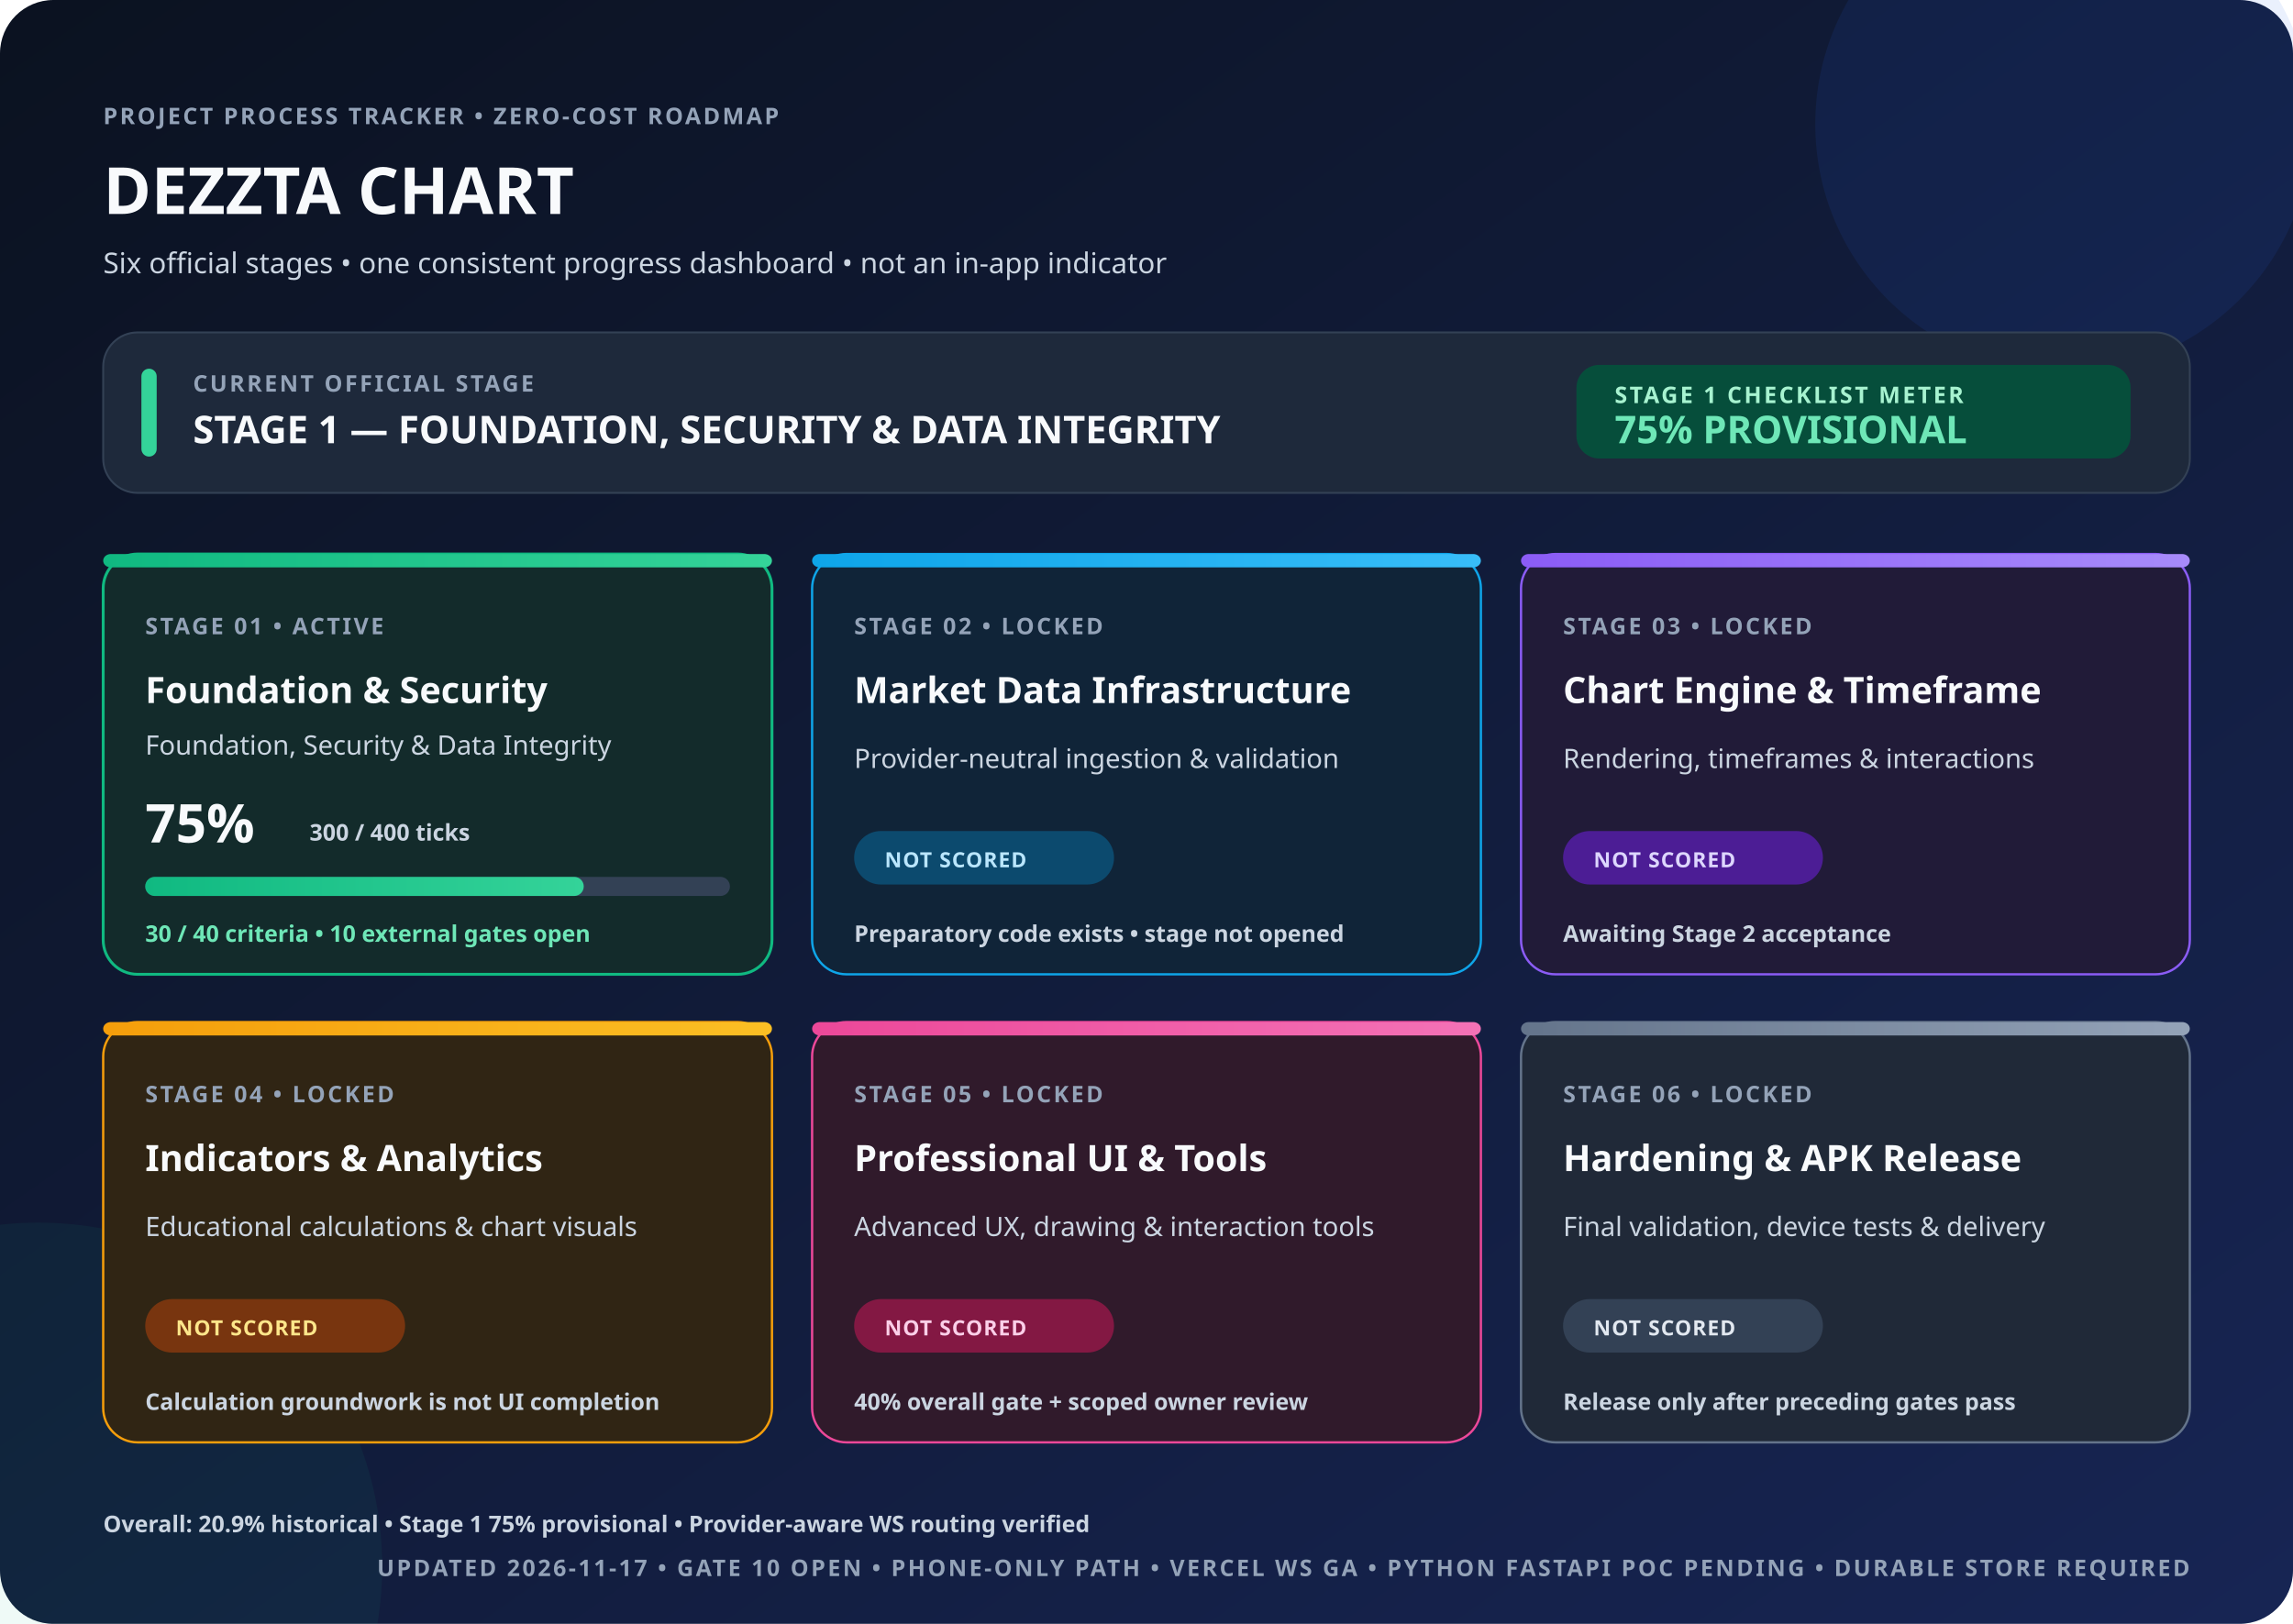
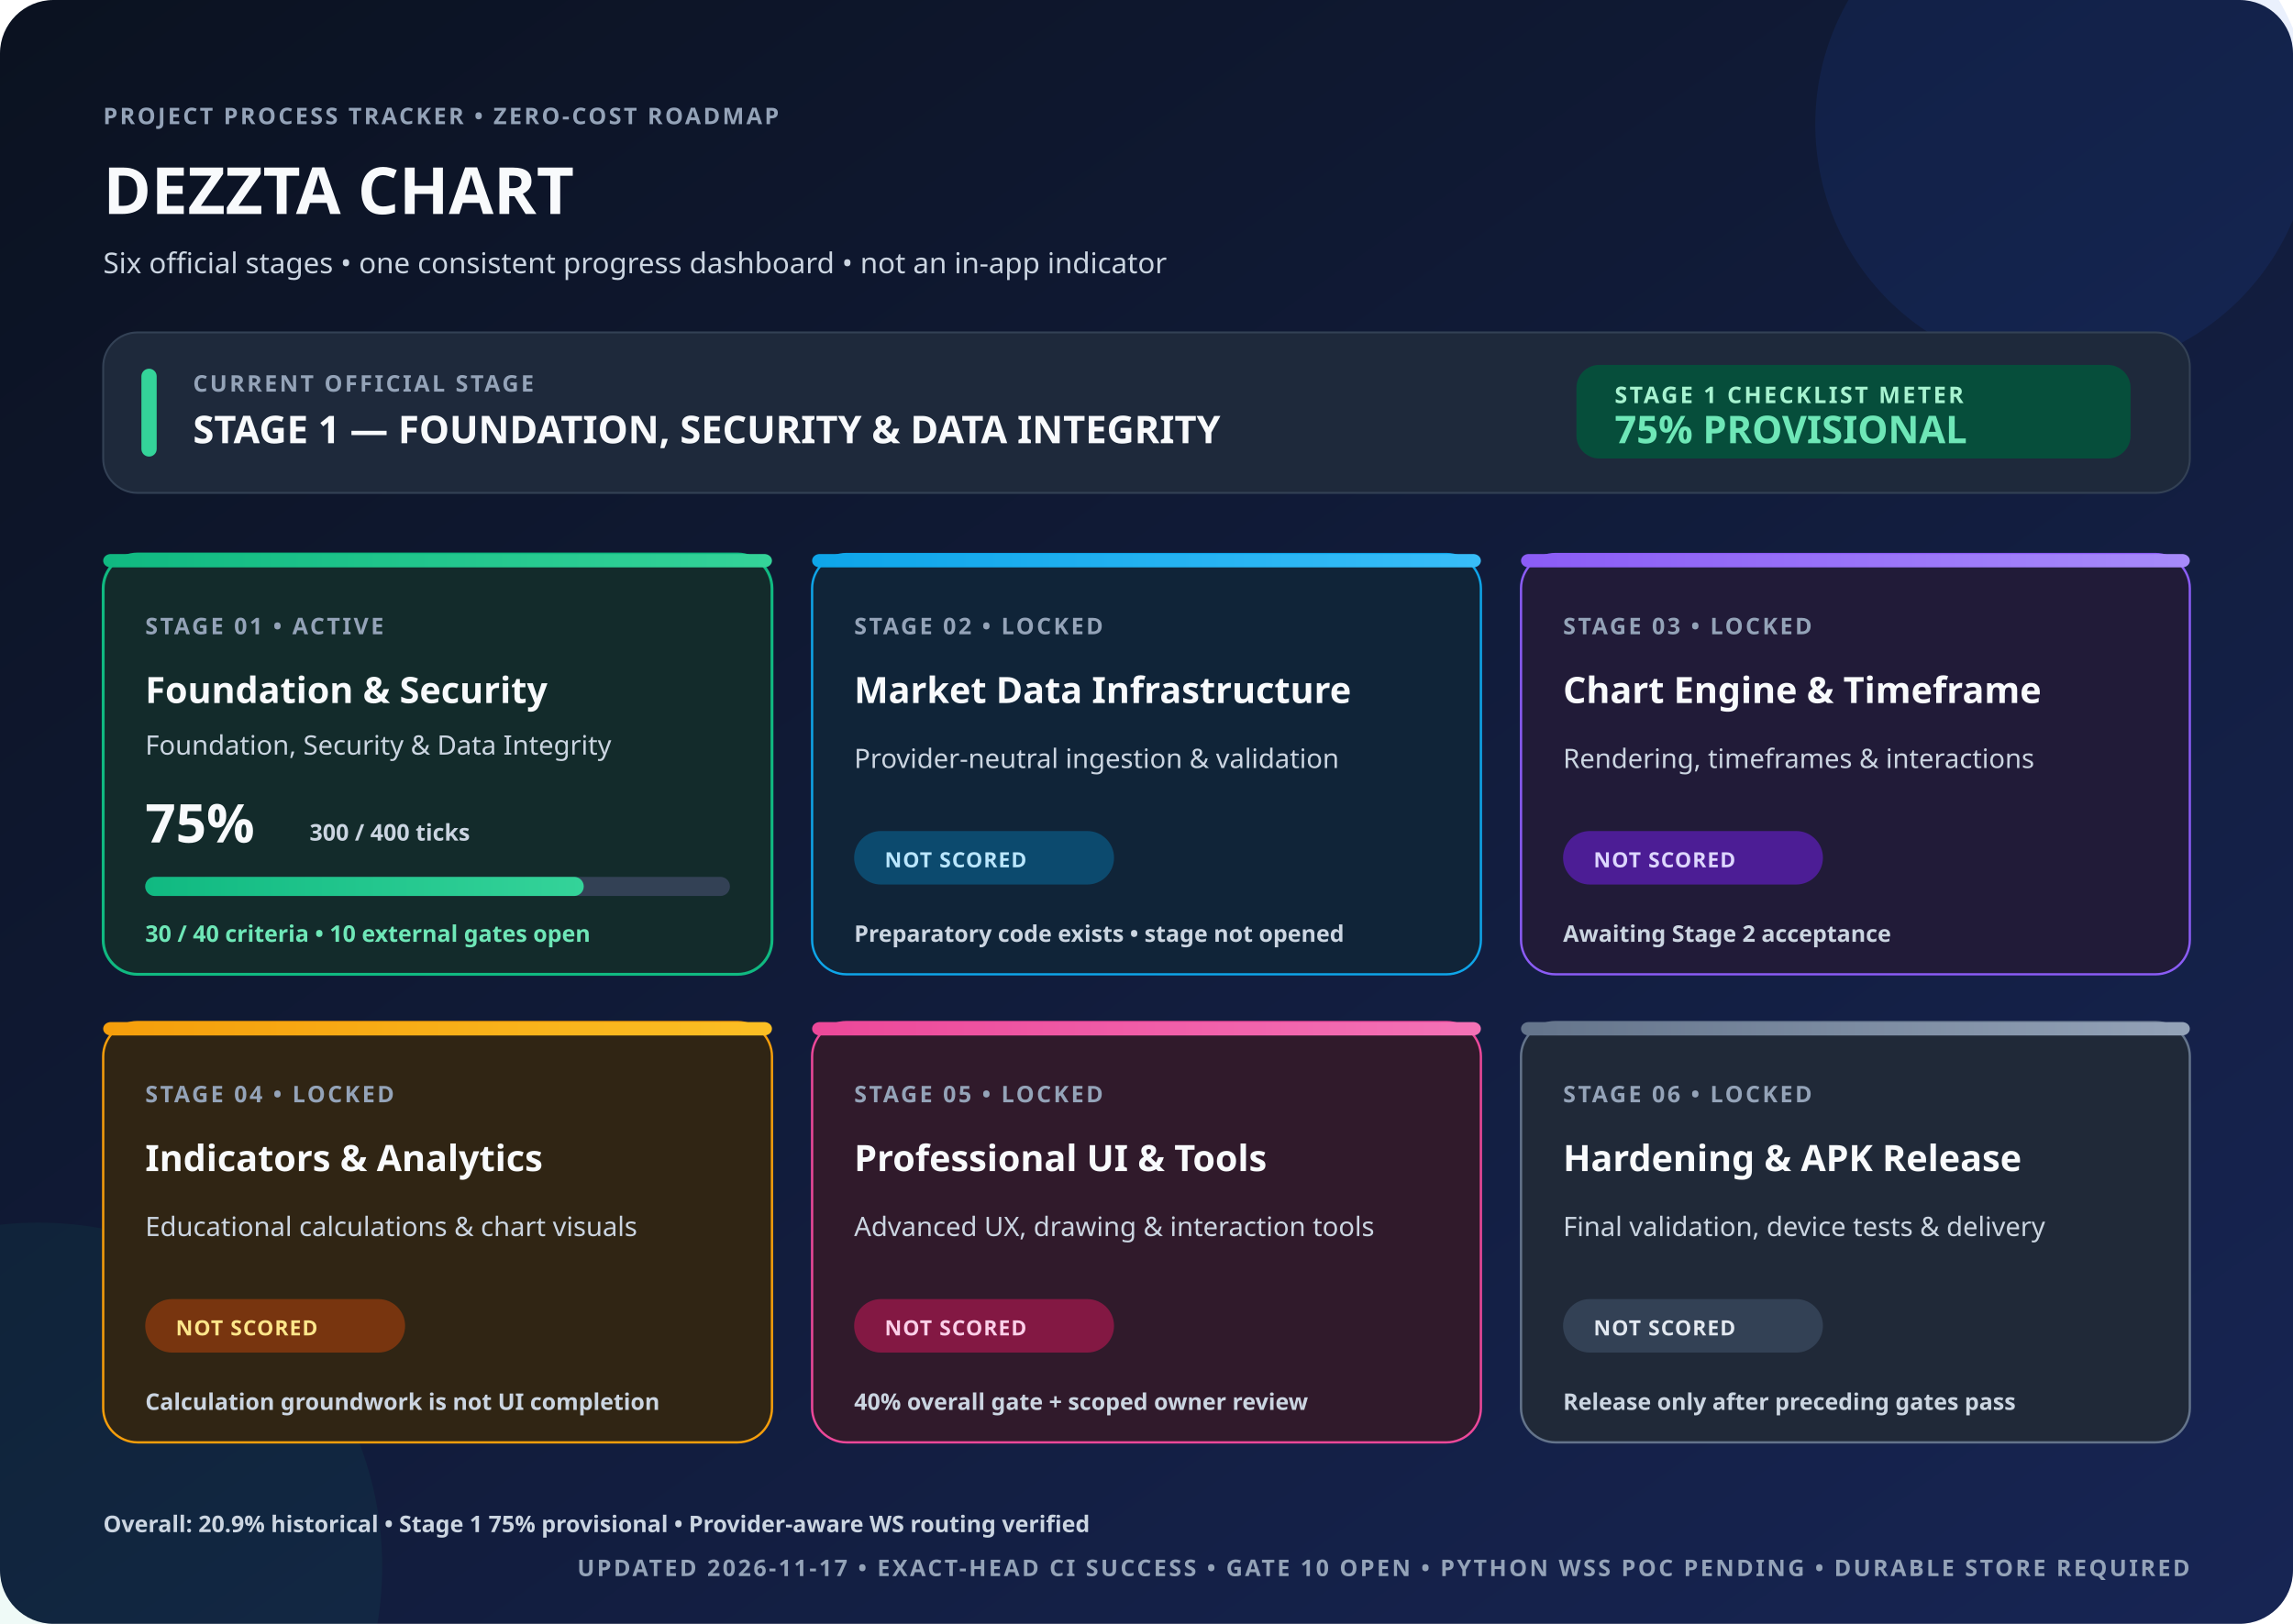
<svg xmlns="http://www.w3.org/2000/svg" width="1200" height="850" viewBox="0 0 1200 850" role="img" aria-labelledby="title desc">
  <defs>
    <linearGradient id="bg" x1="0" y1="0" x2="1" y2="1">
      <stop offset="0" stop-color="#0b1220" />
      <stop offset="1" stop-color="#172554" />
    </linearGradient>
    <linearGradient id="s1" x1="0" y1="0" x2="1" y2="0">
      <stop offset="0" stop-color="#10b981" />
      <stop offset="1" stop-color="#34d399" />
    </linearGradient>
    <linearGradient id="s2" x1="0" y1="0" x2="1" y2="0">
      <stop offset="0" stop-color="#0ea5e9" />
      <stop offset="1" stop-color="#38bdf8" />
    </linearGradient>
    <linearGradient id="s3" x1="0" y1="0" x2="1" y2="0">
      <stop offset="0" stop-color="#8b5cf6" />
      <stop offset="1" stop-color="#a78bfa" />
    </linearGradient>
    <linearGradient id="s4" x1="0" y1="0" x2="1" y2="0">
      <stop offset="0" stop-color="#f59e0b" />
      <stop offset="1" stop-color="#fbbf24" />
    </linearGradient>
    <linearGradient id="s5" x1="0" y1="0" x2="1" y2="0">
      <stop offset="0" stop-color="#ec4899" />
      <stop offset="1" stop-color="#f472b6" />
    </linearGradient>
    <linearGradient id="s6" x1="0" y1="0" x2="1" y2="0">
      <stop offset="0" stop-color="#64748b" />
      <stop offset="1" stop-color="#94a3b8" />
    </linearGradient>
    <style>
    .h{font:700 34px system-ui,sans-serif;fill:#f8fafc}.sub{font:500 15px system-ui,sans-serif;fill:#cbd5e1}
    .k{font:700 12px system-ui,sans-serif;letter-spacing:1.2px;fill:#94a3b8}
    .num{font:800 28px system-ui,sans-serif;fill:#f8fafc}.name{font:700 19px system-ui,sans-serif;fill:#f8fafc}
    .body{font:500 14px system-ui,sans-serif;fill:#cbd5e1}.small{font:600 12px system-ui,sans-serif;fill:#cbd5e1}
    .pill{font:700 11px system-ui,sans-serif;letter-spacing:.5px}
  </style>
  </defs>
  <rect width="1200" height="850" rx="28" fill="url(#bg)" />
  <circle cx="1080" cy="65" r="130" fill="#2563eb" opacity=".10" />
  <circle cx="20" cy="820" r="180" fill="#10b981" opacity=".07" />
  <text x="54" y="65" class="k">PROJECT PROCESS TRACKER • ZERO-COST ROADMAP</text>
  <text x="54" y="112" class="h">DEZZTA CHART</text>
  <text x="54" y="143" class="sub">Six official stages • one consistent progress dashboard • not an in-app indicator</text>
  <rect x="54" y="174" width="1092" height="84" rx="18" fill="#1e293b" stroke="#334155" />
  <rect x="74" y="193" width="8" height="46" rx="4" fill="#34d399" />
  <text x="101" y="205" class="k">CURRENT OFFICIAL STAGE</text>
  <text x="101" y="232" style="font:700 20px system-ui,sans-serif;fill:#f8fafc">STAGE 1 — FOUNDATION, SECURITY &amp; DATA INTEGRITY</text>
  <rect x="825" y="191" width="290" height="49" rx="12" fill="#064e3b" />
  <text x="845" y="211" class="k" style="fill:#a7f3d0">STAGE 1 CHECKLIST METER</text>
  <text x="845" y="232" style="font:800 20px system-ui,sans-serif;fill:#6ee7b7">75% PROVISIONAL</text>
  <g transform="translate(54 290)">
    <rect width="350" height="220" rx="18" fill="#132b2b" stroke="#10b981" stroke-width="1.5" />
    <rect width="350" height="7" rx="4" fill="url(#s1)" />
    <text x="22" y="42" class="k">STAGE 01 • ACTIVE</text>
    <text x="22" y="78" class="name">Foundation &amp; Security</text>
    <text x="22" y="105" class="body">Foundation, Security &amp; Data Integrity</text>
    <text x="22" y="151" class="num">75%</text>
    <text x="108" y="150" class="small">300 / 400 ticks</text>
    <rect x="22" y="169" width="306" height="10" rx="5" fill="#334155" />
    <rect x="22" y="169" width="229.5" height="10" rx="5" fill="url(#s1)" />
    <text x="22" y="203" class="small" style="fill:#6ee7b7">30 / 40 criteria • 10 external gates open</text>
  </g>
  <g transform="translate(425 290)">
    <rect width="350" height="220" rx="18" fill="#102438" stroke="#0ea5e9" stroke-width="1.2" />
    <rect width="350" height="7" rx="4" fill="url(#s2)" />
    <text x="22" y="42" class="k">STAGE 02 • LOCKED</text>
    <text x="22" y="78" class="name">Market Data Infrastructure</text>
    <text x="22" y="112" class="body">Provider-neutral ingestion &amp; validation</text>
    <rect x="22" y="145" width="136" height="28" rx="14" fill="#0c4a6e" />
    <text x="38" y="164" class="pill" fill="#bae6fd">NOT SCORED</text>
    <text x="22" y="203" class="small">Preparatory code exists • stage not opened</text>
  </g>
  <g transform="translate(796 290)">
    <rect width="350" height="220" rx="18" fill="#211b38" stroke="#8b5cf6" stroke-width="1.2" />
    <rect width="350" height="7" rx="4" fill="url(#s3)" />
    <text x="22" y="42" class="k">STAGE 03 • LOCKED</text>
    <text x="22" y="78" class="name">Chart Engine &amp; Timeframe</text>
    <text x="22" y="112" class="body">Rendering, timeframes &amp; interactions</text>
    <rect x="22" y="145" width="136" height="28" rx="14" fill="#4c1d95" />
    <text x="38" y="164" class="pill" fill="#ddd6fe">NOT SCORED</text>
    <text x="22" y="203" class="small">Awaiting Stage 2 acceptance</text>
  </g>
  <g transform="translate(54 535)">
    <rect width="350" height="220" rx="18" fill="#302514" stroke="#f59e0b" stroke-width="1.2" />
    <rect width="350" height="7" rx="4" fill="url(#s4)" />
    <text x="22" y="42" class="k">STAGE 04 • LOCKED</text>
    <text x="22" y="78" class="name">Indicators &amp; Analytics</text>
    <text x="22" y="112" class="body">Educational calculations &amp; chart visuals</text>
    <rect x="22" y="145" width="136" height="28" rx="14" fill="#78350f" />
    <text x="38" y="164" class="pill" fill="#fde68a">NOT SCORED</text>
    <text x="22" y="203" class="small">Calculation groundwork is not UI completion</text>
  </g>
  <g transform="translate(425 535)">
    <rect width="350" height="220" rx="18" fill="#301a2b" stroke="#ec4899" stroke-width="1.2" />
    <rect width="350" height="7" rx="4" fill="url(#s5)" />
    <text x="22" y="42" class="k">STAGE 05 • LOCKED</text>
    <text x="22" y="78" class="name">Professional UI &amp; Tools</text>
    <text x="22" y="112" class="body">Advanced UX, drawing &amp; interaction tools</text>
    <rect x="22" y="145" width="136" height="28" rx="14" fill="#831843" />
    <text x="38" y="164" class="pill" fill="#fbcfe8">NOT SCORED</text>
    <text x="22" y="203" class="small">40% overall gate + scoped owner review</text>
  </g>
  <g transform="translate(796 535)">
    <rect width="350" height="220" rx="18" fill="#202938" stroke="#64748b" stroke-width="1.2" />
    <rect width="350" height="7" rx="4" fill="url(#s6)" />
    <text x="22" y="42" class="k">STAGE 06 • LOCKED</text>
    <text x="22" y="78" class="name">Hardening &amp; APK Release</text>
    <text x="22" y="112" class="body">Final validation, device tests &amp; delivery</text>
    <rect x="22" y="145" width="136" height="28" rx="14" fill="#334155" />
    <text x="38" y="164" class="pill" fill="#e2e8f0">NOT SCORED</text>
    <text x="22" y="203" class="small">Release only after preceding gates pass</text>
  </g>
  <text x="54" y="802" class="small">Overall: 20.9% historical • Stage 1 75% provisional • Provider-aware WS routing verified</text>
-   <text x="1146" y="825" text-anchor="end" class="k">UPDATED 2026-11-17 • GATE 10 OPEN • PHONE-ONLY PATH • VERCEL WS GA • PYTHON FASTAPI POC PENDING • DURABLE STORE REQUIRED</text>
+   <text x="1146" y="825" text-anchor="end" class="k">UPDATED 2026-11-17 • EXACT-HEAD CI SUCCESS • GATE 10 OPEN • PYTHON WSS POC PENDING • DURABLE STORE REQUIRED</text>
</svg>
